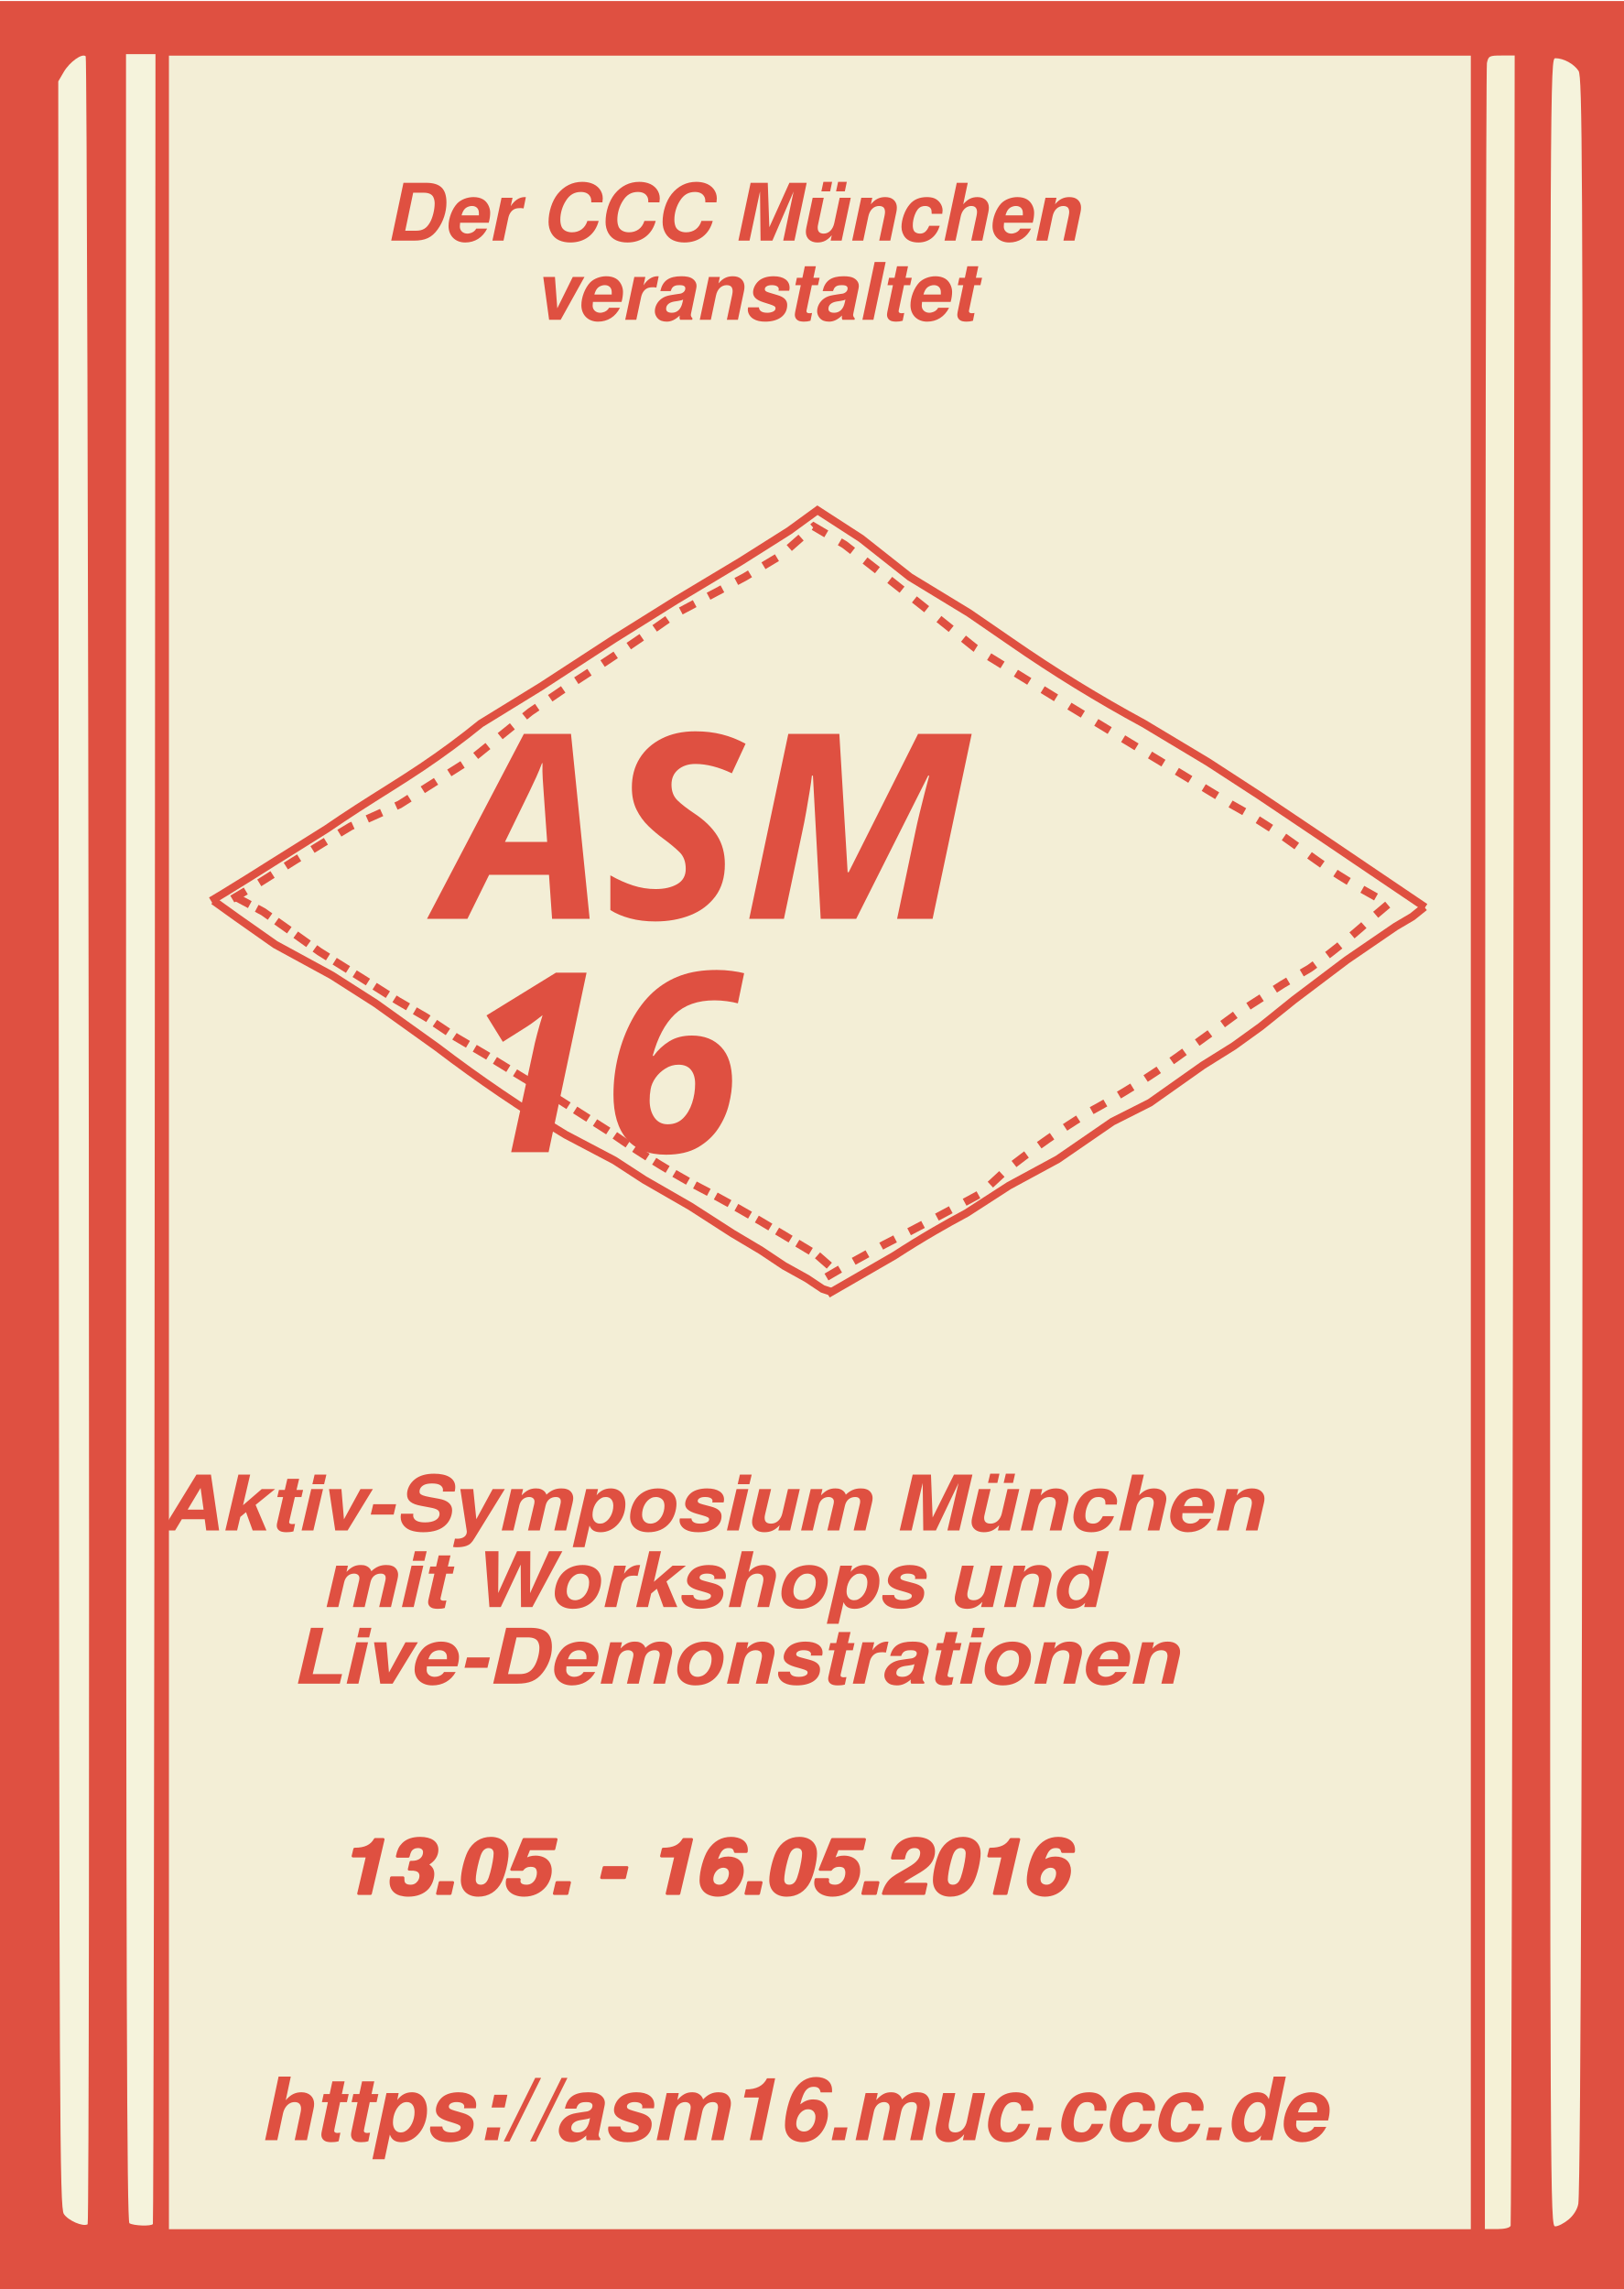
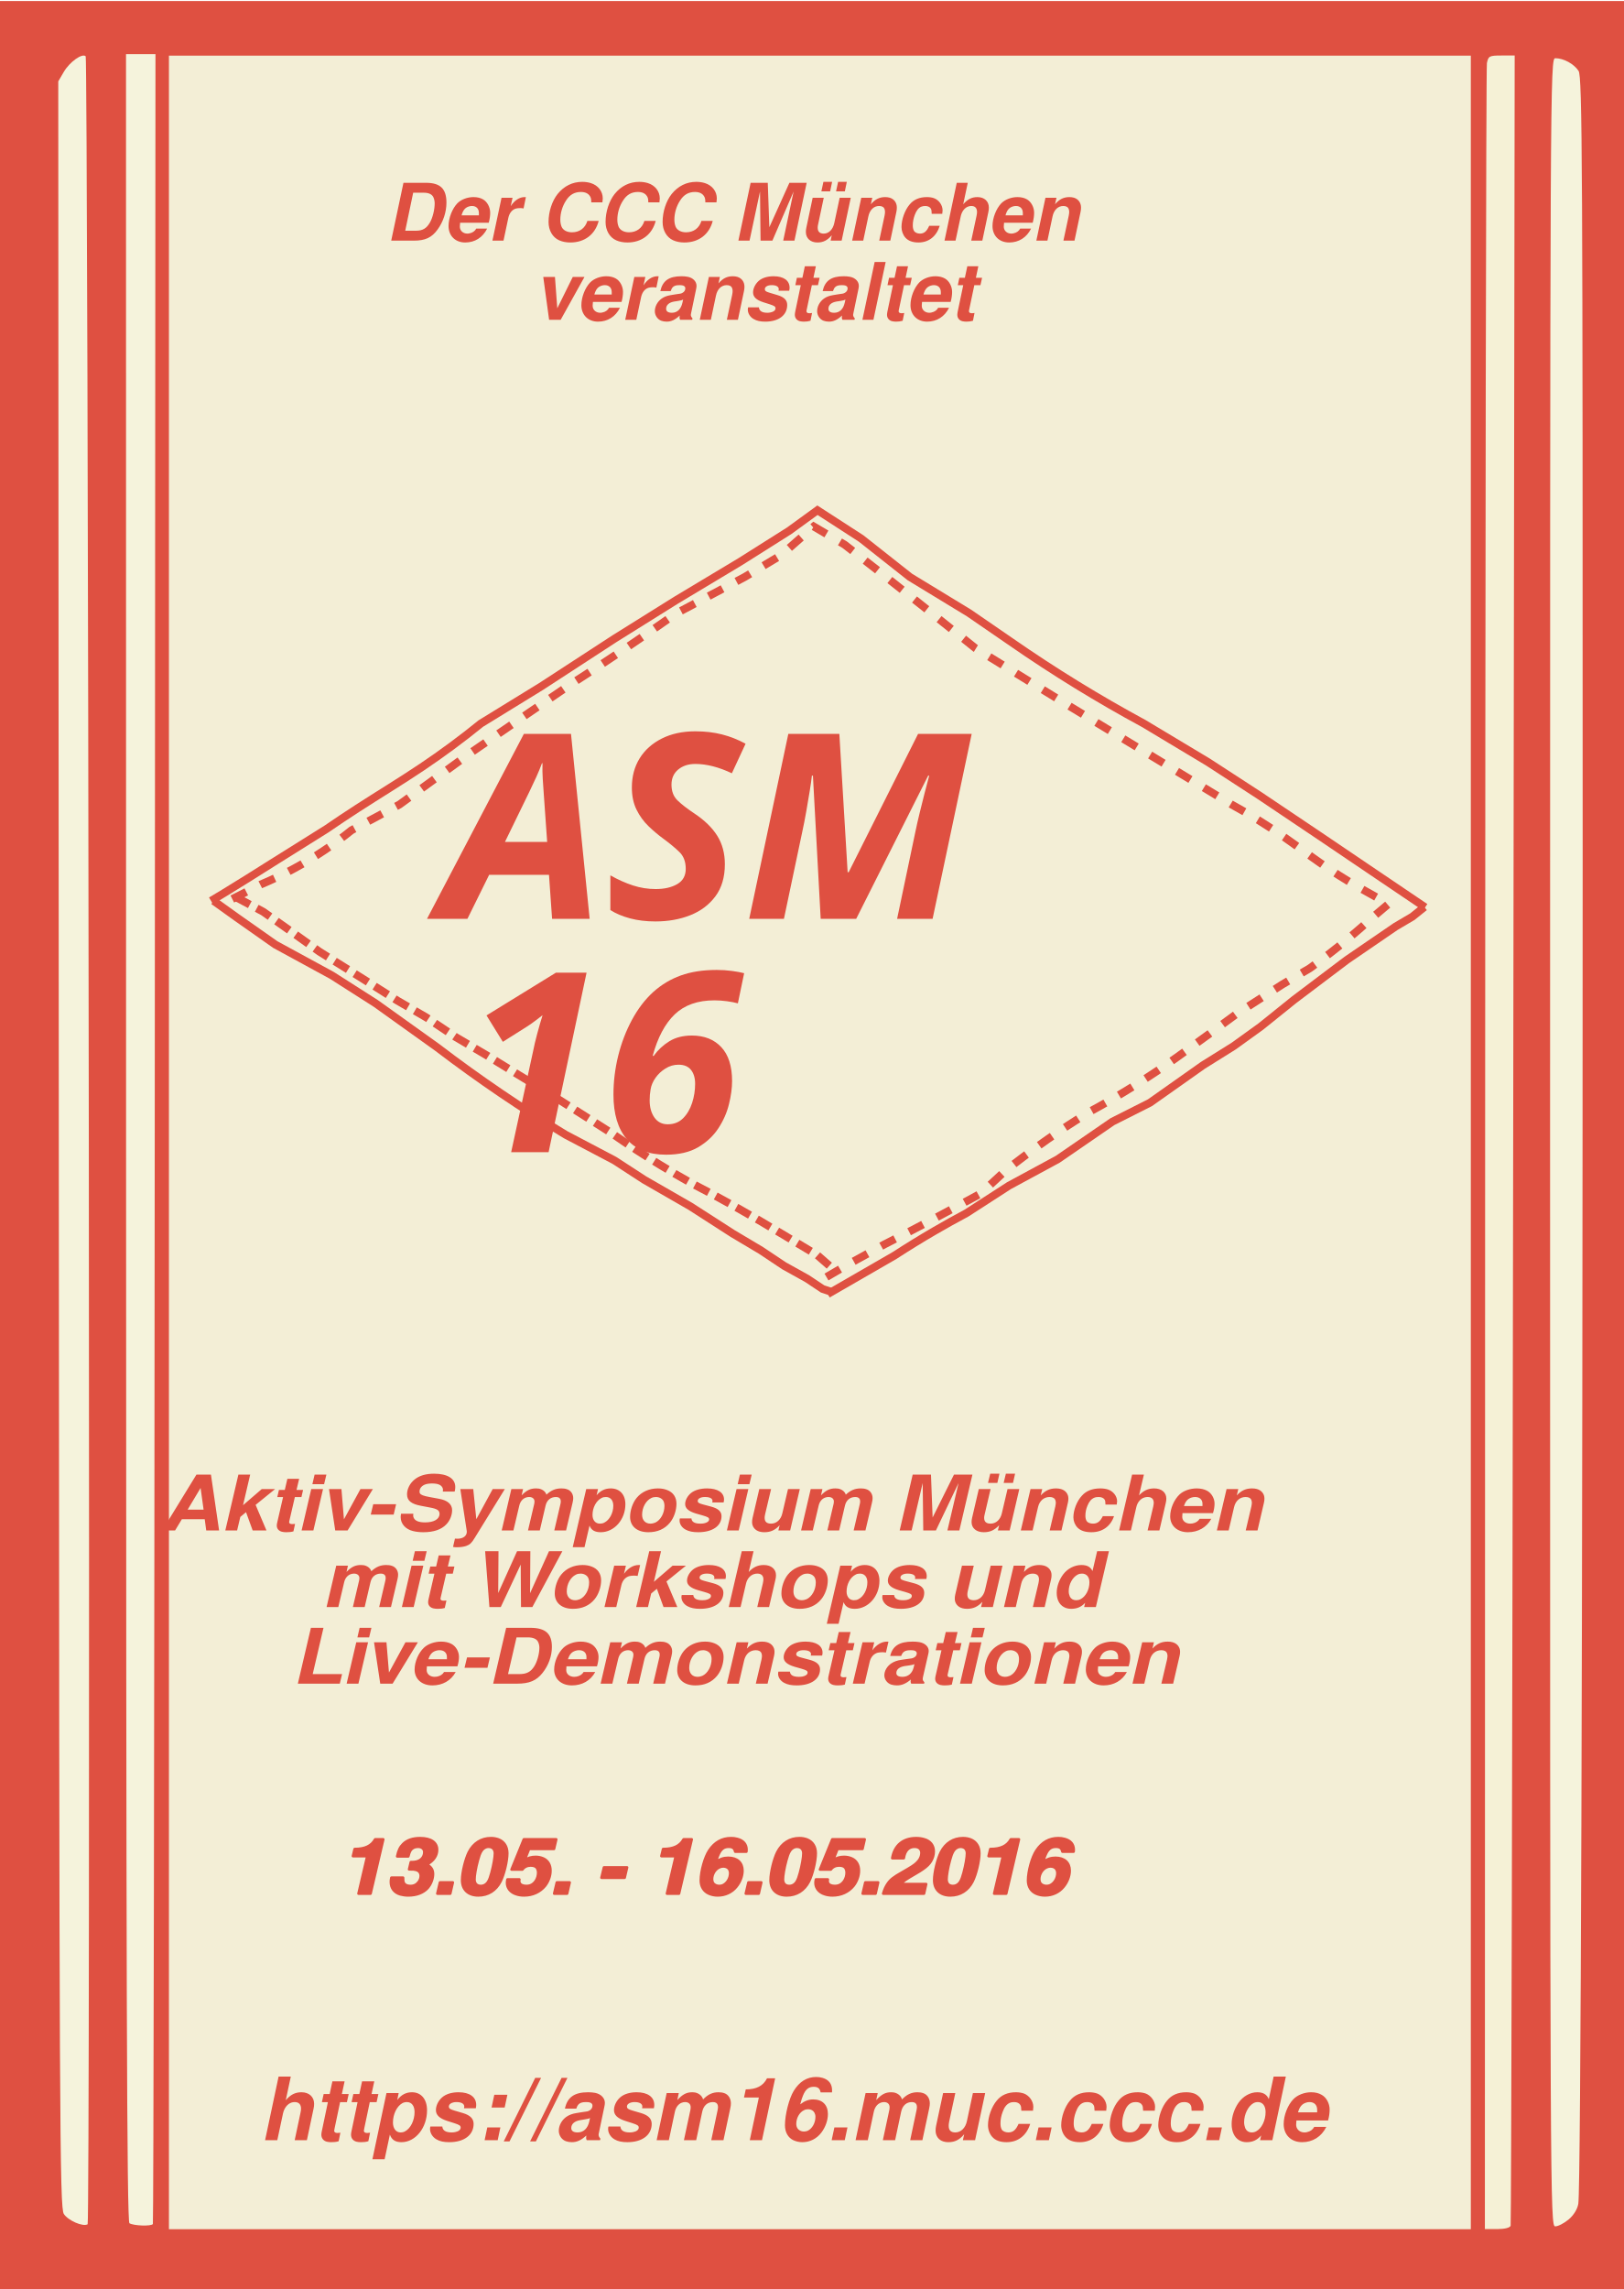
<svg xmlns="http://www.w3.org/2000/svg" id="svg4208" version="1.1" width="105mm" height="148mm" viewBox="0 0 372.047 524.409">
  <defs id="defs4212">
    </defs>
  <g id="layer6" style="display:inline" transform="translate(0,20.40945)">
    <rect style="display:inline;opacity:1;fill:#df5041;fill-opacity:1;fill-rule:nonzero;stroke:none;stroke-width:2.123;stroke-linecap:square;stroke-linejoin:bevel;stroke-miterlimit:4;stroke-dasharray:none;stroke-dashoffset:7.5;stroke-opacity:1" id="rect8788" width="372.57" height="524.174" x="0" y="-20.174" />
    <path id="path8054" d="m 38.708,241.319 0,-248.981 149.158,0 149.158,0 0,248.981 0,248.981 -149.158,0 -149.158,0 0,-248.981 z" style="fill:#f3eed6" />
  </g>
  <g id="layer7" style="display:inline" transform="translate(0,20.40945)">
    <path style="fill:#f5f1d6;fill-opacity:1" d="m 346.147,489.492 c 0.132,-0.429 0.394,-112.471 0.582,-248.982 l 0.343,-248.202 -3.008,0 c -2.799,0 -3.032,0.122 -3.356,1.75 -0.192,0.962 -0.375,113.004 -0.407,248.982 l -0.059,247.233 2.833,0 c 1.725,0 2.927,-0.305 3.072,-0.78 z" id="path8418" />
    <path style="fill:#f5f3dc;fill-opacity:1" d="M 20.352,240.915 C 20.212,104.535 19.891,-7.256 19.638,-7.51 c -0.78,-0.784 -3.676,1.276 -5.015,3.568 l -1.273,2.178 0.123,243.495 c 0.114,226.139 0.197,243.608 1.159,245.083 0.991,1.519 4.352,2.974 5.451,2.358 0.288,-0.161 0.409,-111.876 0.269,-248.257 z" id="path8416" />
    <path style="fill:#f5f3dc;fill-opacity:1" d="m 35.032,489.108 c 0.141,-0.229 0.332,-112.173 0.425,-248.765 l 0.168,-248.348 -3.375,0 -3.375,0 0.014,248.234 c 0.011,194.192 0.178,248.336 0.769,248.703 0.959,0.596 5.036,0.729 5.376,0.177 z" id="path8414" />
    <path style="fill:#f5f3dc;fill-opacity:1" d="m 359.461,488.05 c 1.138,-0.962 2.009,-2.389 2.191,-3.588 0.576,-3.797 0.982,-128.966 0.999,-307.599 0.015,-160.685 -0.084,-179.711 -0.94,-181.024 -1.049,-1.61 -3.422,-2.908 -5.315,-2.908 -1.201,0 -1.213,2.411 -1.213,248.358 0,244.64 0.018,248.358 1.194,248.358 0.657,0 2.044,-0.719 3.084,-1.598 z" id="path8052" />
    <text xml:space="preserve" style="font-style:italic;font-variant:normal;font-weight:bold;font-stretch:normal;font-size:18.142px;line-height:100%;font-family:'Nimbus Sans L';-inkscape-font-specification:'Nimbus Sans L Bold Italic';text-align:center;writing-mode:lr-tb;text-anchor:middle;opacity:1;fill:#df5041;fill-opacity:1;fill-rule:nonzero;stroke:none;stroke-width:1;stroke-linecap:square;stroke-linejoin:round;stroke-miterlimit:4;stroke-dasharray:none;stroke-dashoffset:7.5;stroke-opacity:1" x="185.886" y="34.635" id="text8782" transform="scale(0.9975398,1.002466)">
      <tspan id="tspan8784" x="185.886" y="34.635">Der CCC München</tspan>
      <tspan x="185.886" y="52.724" id="tspan8786">veranstaltet</tspan>
    </text>
    <text transform="scale(1.047765,0.9544122)" id="text8796" y="345.994" x="173.483" style="font-size:18.386px;font-style:italic;font-variant:normal;font-weight:bold;font-stretch:normal;text-align:center;line-height:100%;writing-mode:lr-tb;text-anchor:middle;fill:#df5041;fill-opacity:1;fill-rule:nonzero;stroke:none;font-family:Nimbus Sans L;-inkscape-font-specification:Nimbus Sans L Bold Italic" xml:space="preserve">
      <tspan y="345.994" x="173.483" id="tspan8798">Aktiv-Symposium München</tspan>
      <tspan y="364.38" x="173.483" id="tspan8800">mit Workshops und</tspan>
      <tspan y="382.765" x="173.483" id="tspan8802">Live-Demonstrationen</tspan>
    </text>
    <text xml:space="preserve" style="font-style:italic;font-variant:normal;font-weight:bold;font-stretch:normal;font-size:46.686px;line-height:100%;font-family:'Nimbus Sans L';-inkscape-font-specification:'Nimbus Sans L Bold Italic';text-align:center;writing-mode:lr-tb;text-anchor:middle;opacity:1;fill:#f5f3dc;fill-opacity:1;fill-rule:nonzero;stroke:#df5041;stroke-width:5.499;stroke-linecap:square;stroke-linejoin:bevel;stroke-miterlimit:4;stroke-dasharray:none;stroke-dashoffset:7.5;stroke-opacity:1" x="76.687" y="427.169" id="text8804" transform="scale(0.9975398,1.002466)">
      <tspan id="tspan8806" x="76.687" y="427.169" style="stroke-width:5.499" />
    </text>
    <g id="g9516" transform="translate(2.880622,-42)">
      <text transform="scale(1.047765,0.9544122)" id="text8808" y="477.172" x="168.925" style="font-size:18.386px;font-style:italic;font-variant:normal;font-weight:bold;font-stretch:normal;text-align:center;line-height:100%;writing-mode:lr-tb;text-anchor:middle;fill:#df5041;fill-opacity:1;fill-rule:nonzero;stroke:#df5041;stroke-width:0.622;stroke-linecap:square;stroke-linejoin:round;stroke-miterlimit:4;stroke-opacity:1;stroke-dasharray:none;stroke-dashoffset:7.5;font-family:Nimbus Sans L;-inkscape-font-specification:Nimbus Sans L Bold Italic" xml:space="preserve">
        <tspan style="stroke-width:0.622" y="477.172" x="168.925" id="tspan8814">13.05. - 16.05.2016</tspan>
      </text>
      <text xml:space="preserve" style="font-size:22.257px;font-style:italic;font-variant:normal;font-weight:bold;font-stretch:normal;text-align:center;line-height:100%;writing-mode:lr-tb;text-anchor:middle;fill:#df5041;fill-opacity:1;fill-rule:nonzero;stroke:#df5041;stroke-width:0.754;stroke-linecap:square;stroke-linejoin:round;stroke-miterlimit:4;stroke-opacity:1;stroke-dasharray:none;stroke-dashoffset:7.5;font-family:Nimbus Sans L;-inkscape-font-specification:Nimbus Sans L Bold Italic" x="270.877" y="476.111" id="text9512" transform="scale(1.047765,0.9544122)">
        <tspan id="tspan9514" x="270.877" y="476.111" style="stroke-width:0.754" />
      </text>
    </g>
    <g id="g3797" transform="matrix(0.4121483,0,0,0.4121483,36.5795,-65.81864)">
      <text id="text3757" y="620.934" x="157.279" style="font-size:144px;font-style:italic;font-weight:normal;line-height:125%;letter-spacing:0px;word-spacing:0px;fill:#df5041;fill-opacity:1;stroke:none;font-family:Sans;-inkscape-font-specification:FFF Tusj Bold Italic" xml:space="preserve">
        <tspan style="font-size:144px;font-style:italic;font-variant:normal;font-weight:bold;font-stretch:normal;fill:#df5041;fill-opacity:1;font-family:FFF Tusj;-inkscape-font-specification:FFF Tusj Bold Italic" y="620.934" x="157.279" id="tspan3759">ASM</tspan>
      </text>
      <path d="m 28.571,610.934 c 2.388,-1.417 4.769,-2.845 7.143,-4.286 9.135,-5.544 18.161,-11.264 27.201,-16.961 9.963,-6.279 19.944,-12.53 29.941,-18.753 5.659,-3.892 11.374,-7.702 17.143,-11.429 11.873,-7.669 23.976,-14.983 35.714,-22.857 11.314,-7.59 22.282,-15.697 32.857,-24.286 l 33.559,-20.627 40.727,-26.516 34.286,-21.429 35.714,-21.429 L 350,405.219 365.714,393.791 390,409.505 l 27.143,21.429 32.857,20 22.857,15.714 c 12.148,8.444 24.536,16.544 37.143,24.286 12.182,7.481 24.569,14.627 37.143,21.429 l 35.714,21.429 28.571,18.571 33.57,22.551 32.144,21.735 26.429,17.857" id="path3765" style="fill:none;stroke:#df5041;stroke-width:4.367;stroke-linecap:butt;stroke-linejoin:miter;stroke-miterlimit:4;stroke-opacity:1;stroke-dasharray:none" />
      <path d="m 371.429,829.505 37.143,-21.429 c 7.31,-4.746 14.736,-9.314 22.27,-13.698 5.847,-3.403 11.759,-6.695 17.73,-9.873 l 23.618,-15.254 27.125,-14.686 30.364,-20.879 20.89,-10.546 L 580,702.362 597.143,691.648 612.223,680.78 630.841,665.807 660,643.791 l 27.143,-18.571 9.364,-5.525 6.636,-5.332" id="path3769" style="fill:none;stroke:#df5041;stroke-width:4.367;stroke-linecap:butt;stroke-linejoin:miter;stroke-miterlimit:4;stroke-opacity:1;stroke-dasharray:none" />
      <path d="m 30,610.934 12.904,9.252 21.382,15.033 31.436,17.123 24.448,15.611 34.116,24.408 c 11.663,8.901 23.574,17.477 35.714,25.714 11.697,7.937 23.608,15.56 35.714,22.857 l 27.143,14.286 16.573,10.777 25.738,14.807 23.436,15.084 15.681,9.332 12.857,8.571 12.857,7.143 8.571,5.714 4.286,1.429" id="path3773" style="fill:none;stroke:#df5041;stroke-width:4.367;stroke-linecap:butt;stroke-linejoin:miter;stroke-miterlimit:4;stroke-opacity:1;stroke-dasharray:none" />
      <text id="text3788" y="750.644" x="373.465" style="font-size:139.749px;font-style:normal;font-variant:normal;font-weight:bold;font-stretch:normal;line-height:125%;letter-spacing:0px;word-spacing:0px;fill:#df5041;fill-opacity:1;stroke:none;font-family:FFF Tusj;-inkscape-font-specification:FFF Tusj Bold" xml:space="preserve">
        <tspan style="font-size:139.749px;font-style:italic;font-variant:normal;font-weight:bold;font-stretch:normal;text-align:center;text-anchor:middle;fill:#df5041;fill-opacity:1;font-family:FFF Tusj;-inkscape-font-specification:FFF Tusj Bold Italic" id="tspan3792" y="750.644" x="373.465">16</tspan>
      </text>
-       <path d="m 40.406,609.915 15.152,-9.091 c 6.373,-4.079 12.771,-8.119 19.193,-12.122 10.403,-6.484 20.869,-12.867 31.395,-19.149 l 27.193,-12.166 41.416,-26.264 31.315,-25.254 22.223,-15.152 c 9.84,-6.282 19.605,-12.681 29.294,-19.193 9.845,-6.617 19.611,-13.352 29.294,-20.203 l 38.386,-20.401 20.203,-12.122 18.183,-15.964 17.173,10.102 18.183,14.142 24.244,19.193 30.305,24.244 c 8.759,5.381 17.513,10.769 26.264,16.162 8.751,5.394 17.498,10.794 26.264,16.162 9.406,5.76 18.834,11.485 28.284,17.173 l 33.335,20.203 28.284,17.173 c 10.064,5.513 19.831,11.569 29.244,18.132 7.148,4.984 14.09,10.258 21.264,15.203 6.232,4.295 12.636,8.34 19.193,12.122 l 16.162,9.091 1.01,1.01" id="path3824" style="fill:none;stroke:#df5041;stroke-width:4.367;stroke-linecap:butt;stroke-linejoin:miter;stroke-miterlimit:4;stroke-opacity:1;stroke-dasharray:8.734, 8.734;stroke-dashoffset:0" />
+       <path d="m 40.406,609.915 15.685,-8.026 c 6.363,-2.665 12.593,-5.645 18.66,-8.927 11.266,-6.093 21.968,-13.226 31.928,-21.279 l 26.661,-14.296 39.819,-28.926 32.912,-22.591 22.223,-15.152 c 9.84,-6.282 19.605,-12.681 29.294,-19.193 9.845,-6.617 19.611,-13.352 29.294,-20.203 l 38.386,-20.401 20.203,-12.122 18.183,-15.964 17.173,10.102 18.183,14.142 24.244,19.193 30.305,24.244 c 8.759,5.381 17.513,10.769 26.264,16.162 8.751,5.394 17.498,10.794 26.264,16.162 9.406,5.76 18.834,11.485 28.284,17.173 l 33.335,20.203 28.284,17.173 c 10.064,5.513 19.831,11.569 29.244,18.132 7.148,4.984 14.09,10.258 21.264,15.203 6.232,4.295 12.636,8.34 19.193,12.122 l 16.162,9.091 1.01,1.01" id="path3824" style="fill:none;stroke:#df5041;stroke-width:4.367;stroke-linecap:butt;stroke-linejoin:miter;stroke-miterlimit:4;stroke-opacity:1;stroke-dasharray:8.734, 8.734;stroke-dashoffset:0" />
      <path d="m 370.726,820.027 12.122,-7.071 20.203,-11.112 c 9.128,-4.642 18.22,-9.356 27.274,-14.142 8.791,-4.647 17.546,-9.361 26.264,-14.142 l 13.378,-12.401 c 7.805,-6.222 15.81,-12.194 23.997,-17.904 7.542,-5.259 15.24,-10.296 23.079,-15.101 8.273,-4.485 16.41,-9.219 24.398,-14.194 8.246,-5.135 16.332,-10.526 24.244,-16.162 l 18.183,-13.132 15.152,-11.112 25.232,-16.201 15.216,-8.968 c 7.437,-5.328 14.679,-10.927 21.707,-16.784 4.378,-3.648 8.673,-7.395 12.88,-11.239 l 8.807,-7.418 2.02,-2.02" id="path3828" style="fill:none;stroke:#df5041;stroke-width:4.367;stroke-linecap:butt;stroke-linejoin:miter;stroke-miterlimit:4;stroke-opacity:1;stroke-dasharray:8.734, 8.734;stroke-dashoffset:0" />
      <path d="m 42.426,608.905 15.152,8.081 17.173,12.122 14.142,10.102 24.244,15.152 19.193,12.122 15.778,9.154 16.547,11.049 17.173,10.102 17.563,10.802 18.744,11.402 11.17,7.091 22.223,14.142 c 8.785,6.148 17.763,12.02 26.916,17.607 5.446,3.324 10.955,6.548 16.521,9.667 8.837,4.56 17.593,9.275 26.264,14.142 8.158,4.58 16.241,9.295 24.244,14.142 l 20.203,12.122 8.081,7.071" id="path3832" style="fill:none;stroke:#df5041;stroke-width:4.367;stroke-linecap:butt;stroke-linejoin:miter;stroke-miterlimit:4;stroke-opacity:1;stroke-dasharray:8.734, 4.367;stroke-dashoffset:0" />
    </g>
    <text xml:space="preserve" style="font-size:20px;font-style:italic;font-variant:normal;font-weight:bold;font-stretch:normal;line-height:125%;letter-spacing:0px;word-spacing:0px;fill:#000000;fill-opacity:1;stroke:none;font-family:FFF Tusj;-inkscape-font-specification:Nimbus Sans L Bold Italic" x="59.399" y="469.909" id="text3861">
      <tspan id="tspan3863" x="59.399" y="469.909" style="font-size:20px;font-style:italic;font-variant:normal;font-weight:bold;font-stretch:normal;fill:#df5041;fill-opacity:1;font-family:Nimbus Sans L;-inkscape-font-specification:Nimbus Sans L Bold Italic">https://asm16.muc.ccc.de</tspan>
    </text>
  </g>
</svg>
